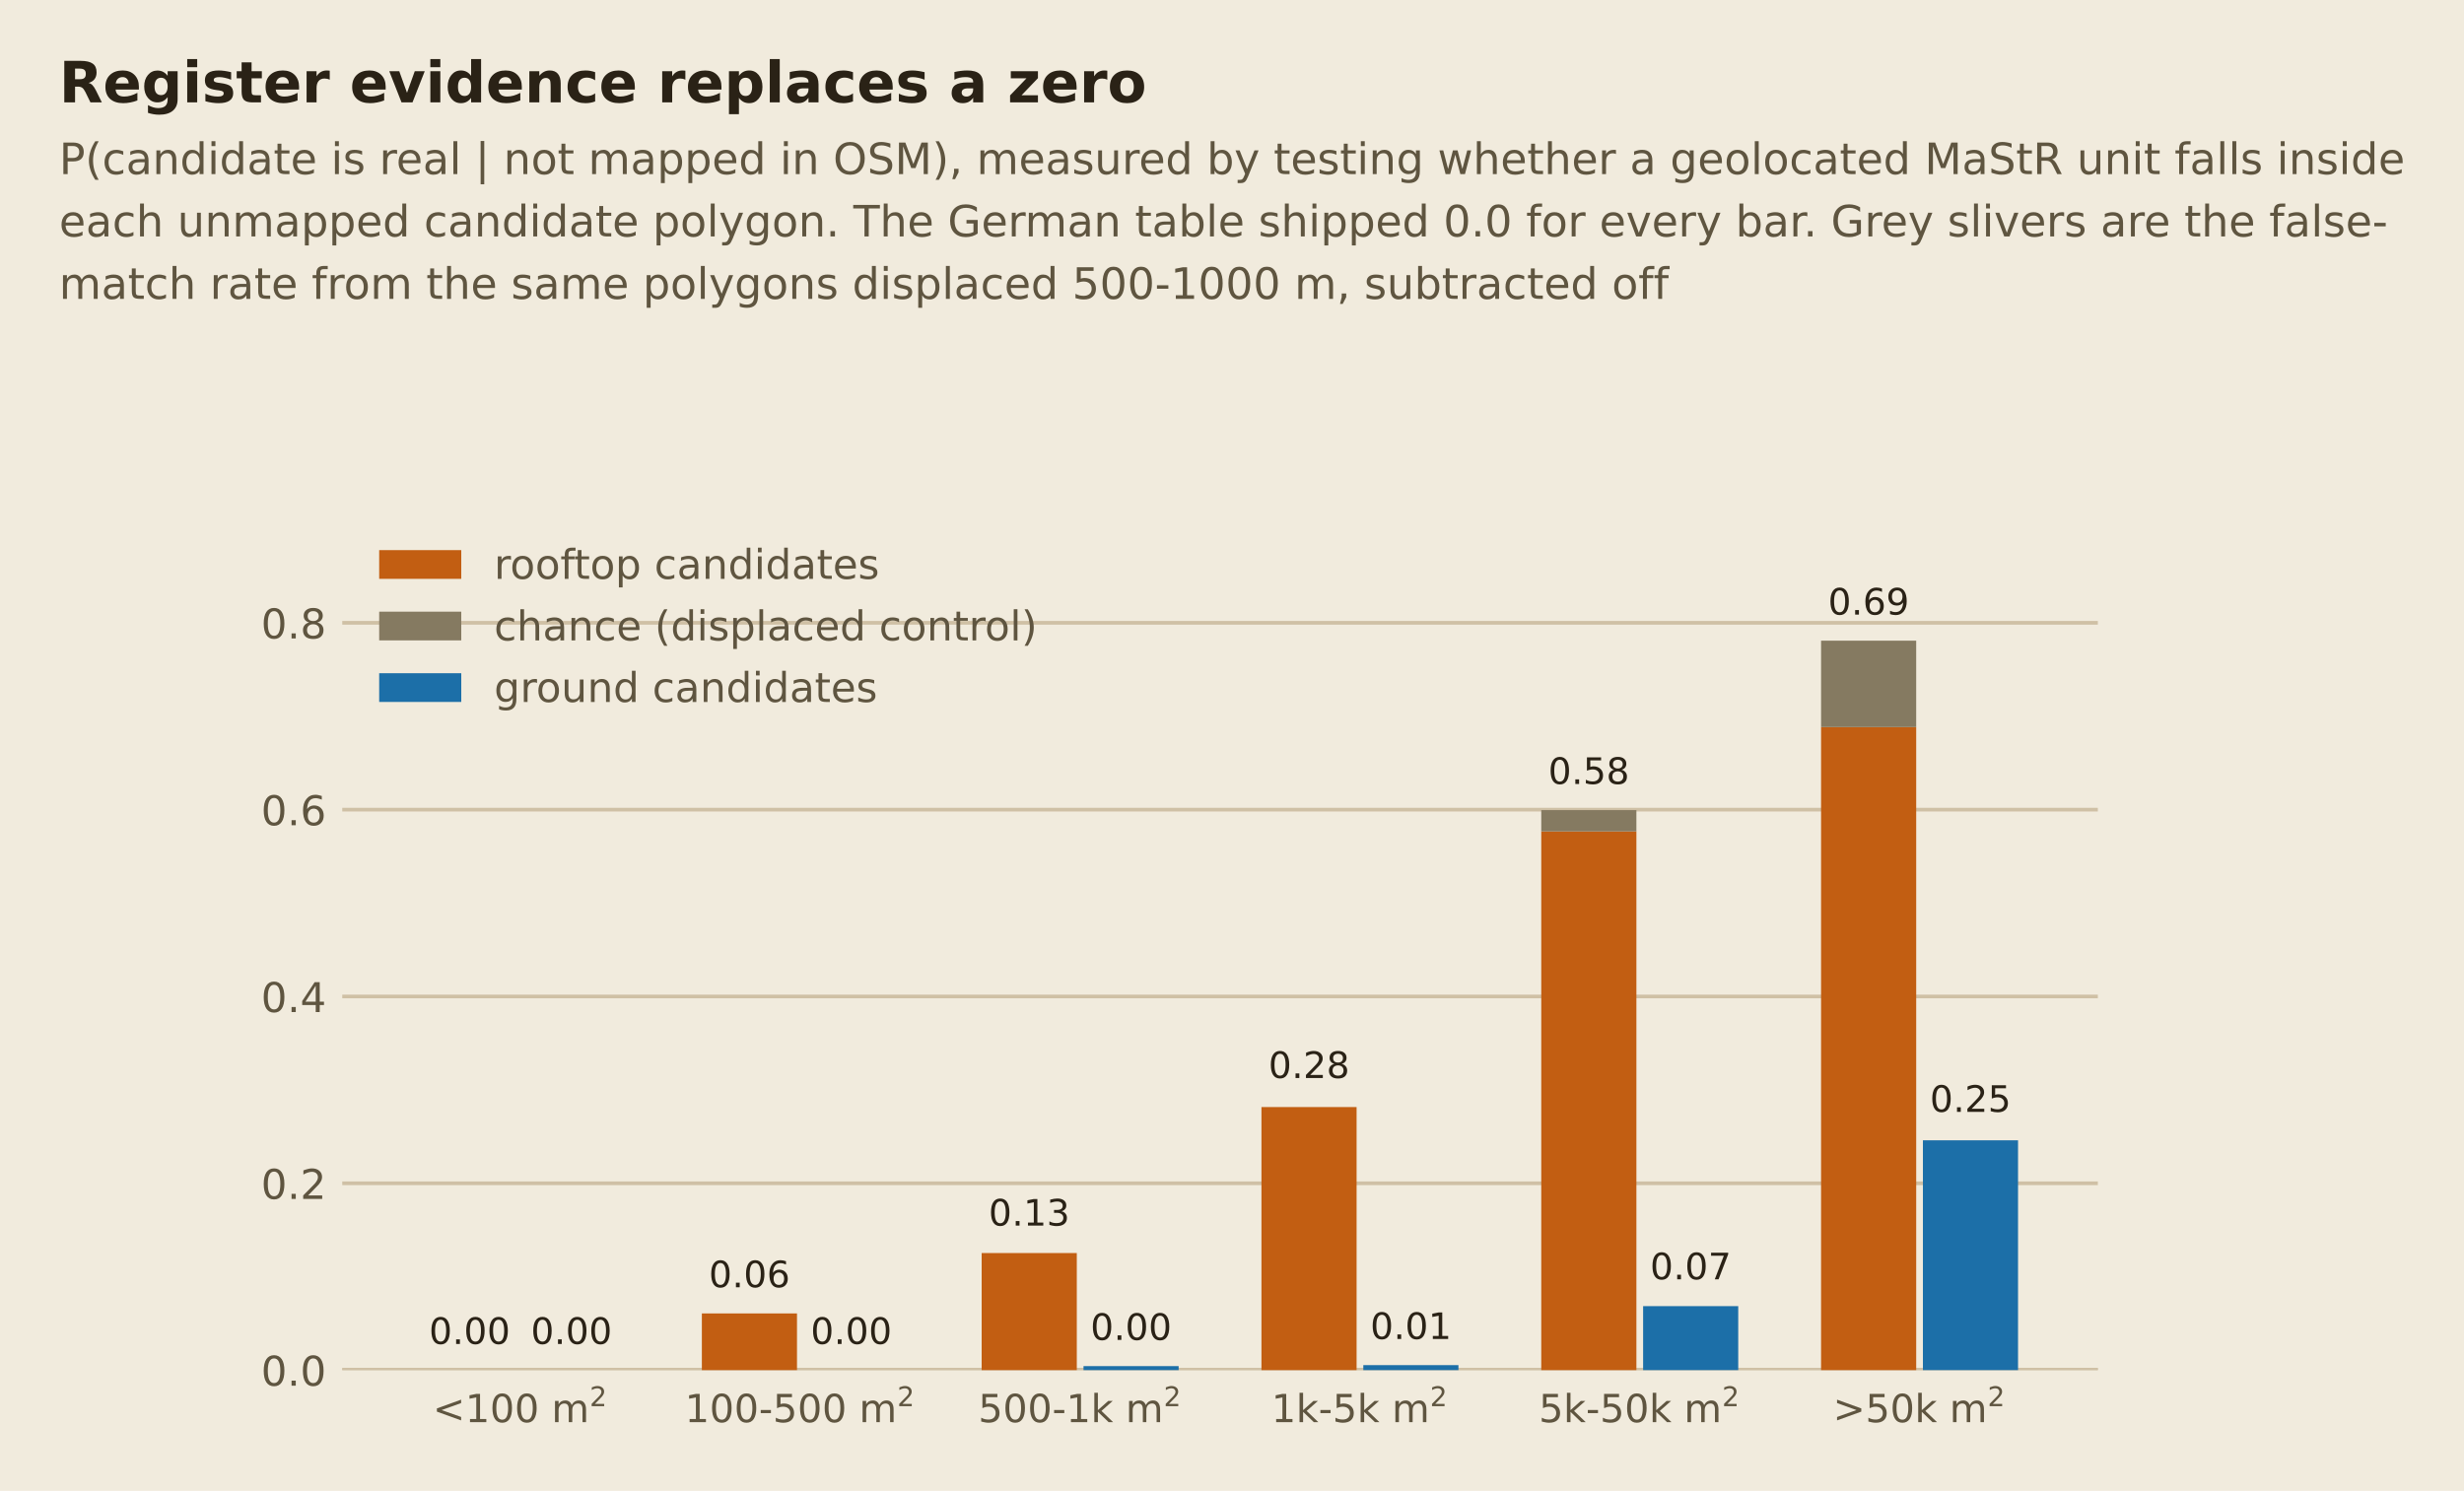
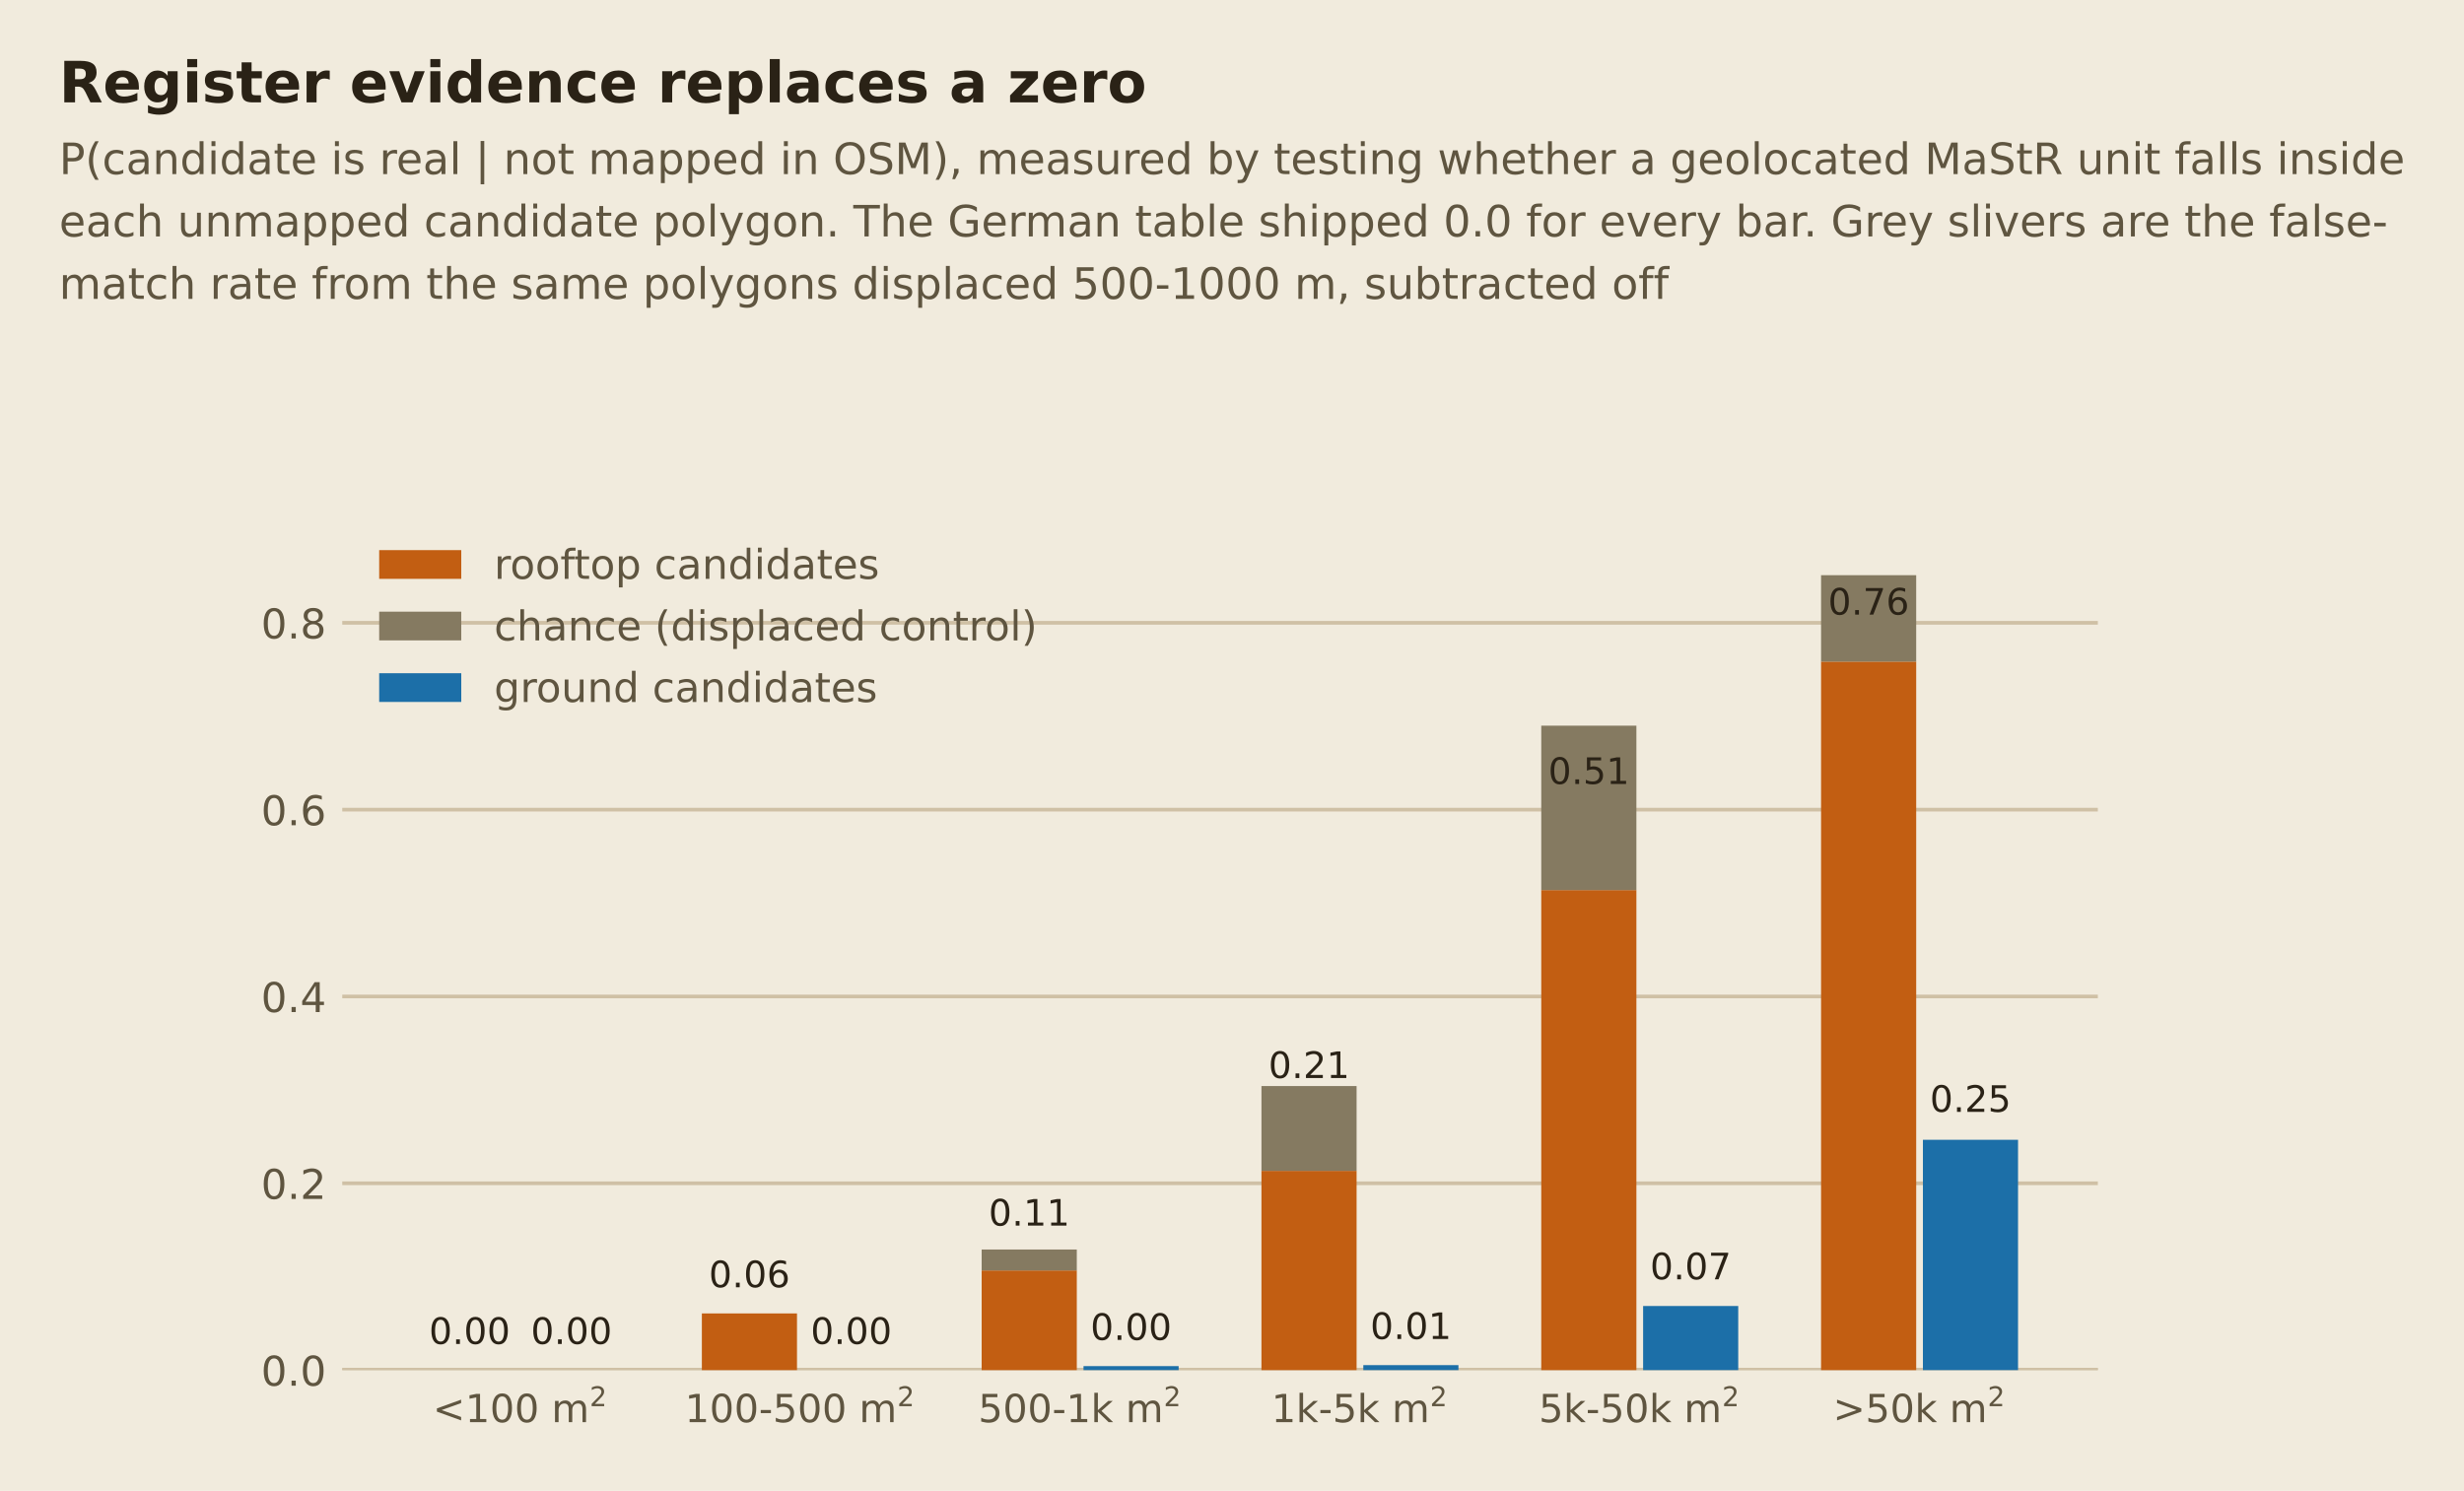
<svg xmlns="http://www.w3.org/2000/svg" width="540.382pt" height="327.014pt" viewBox="0 0 540.382 327.014" version="1.1">
  <defs>
    <style type="text/css">*{stroke-linejoin: round; stroke-linecap: butt}</style>
  </defs>
  <g id="figure_1">
    <g id="patch_1">
      <path d="M 0 327.014  L 540.382 327.014  L 540.382 0  L 0 0  z " style="fill: #f1ebdd" />
    </g>
    <g id="axes_1">
      <g id="patch_2">
        <path d="M 75.06 300.522  L 460.08 300.522  L 460.08 112.026  L 75.06 112.026  z " style="fill: #f1ebdd" />
      </g>
      <g id="matplotlib.axis_1">
        <g id="xtick_1">
          <g id="line2d_1" />
          <g id="text_1">
            <g style="fill: #5f5540" transform="translate(94.90841 312.012)">
              <text>
                <tspan x="0" y="-0.071" style="font-size: 8.5px; font-family: 'DejaVu Sans'; fill: #5f5540">&lt;</tspan>
                <tspan x="7.122" y="-0.071" style="font-size: 8.5px; font-family: 'DejaVu Sans'; fill: #5f5540">1</tspan>
                <tspan x="12.53" y="-0.071" style="font-size: 8.5px; font-family: 'DejaVu Sans'; fill: #5f5540">0</tspan>
                <tspan x="17.938" y="-0.071" style="font-size: 8.5px; font-family: 'DejaVu Sans'; fill: #5f5540">0</tspan>
                <tspan x="23.346" y="-0.071" style="font-size: 8.5px; font-family: 'DejaVu Sans'; fill: #5f5540"> </tspan>
                <tspan x="26.048" y="-0.071" style="font-size: 8.5px; font-family: 'DejaVu Sans'; fill: #5f5540">m</tspan>
                <tspan x="34.409" y="-3.581" style="font-size: 5.95px; font-family: 'DejaVu Sans'; fill: #5f5540">2</tspan>
              </text>
            </g>
          </g>
        </g>
        <g id="xtick_2">
          <g id="line2d_2" />
          <g id="text_2">
            <g style="fill: #5f5540" transform="translate(150.1945 312.012)">
              <text>
                <tspan x="0" y="-0.071" style="font-size: 8.5px; font-family: 'DejaVu Sans'; fill: #5f5540">1</tspan>
                <tspan x="5.408" y="-0.071" style="font-size: 8.5px; font-family: 'DejaVu Sans'; fill: #5f5540">0</tspan>
                <tspan x="10.816" y="-0.071" style="font-size: 8.5px; font-family: 'DejaVu Sans'; fill: #5f5540">0</tspan>
                <tspan x="16.224" y="-0.071" style="font-size: 8.5px; font-family: 'DejaVu Sans'; fill: #5f5540">-</tspan>
                <tspan x="19.291" y="-0.071" style="font-size: 8.5px; font-family: 'DejaVu Sans'; fill: #5f5540">5</tspan>
                <tspan x="24.699" y="-0.071" style="font-size: 8.5px; font-family: 'DejaVu Sans'; fill: #5f5540">0</tspan>
                <tspan x="30.107" y="-0.071" style="font-size: 8.5px; font-family: 'DejaVu Sans'; fill: #5f5540">0</tspan>
                <tspan x="35.515" y="-0.071" style="font-size: 8.5px; font-family: 'DejaVu Sans'; fill: #5f5540"> </tspan>
                <tspan x="38.217" y="-0.071" style="font-size: 8.5px; font-family: 'DejaVu Sans'; fill: #5f5540">m</tspan>
                <tspan x="46.578" y="-3.581" style="font-size: 5.95px; font-family: 'DejaVu Sans'; fill: #5f5540">2</tspan>
              </text>
            </g>
          </g>
        </g>
        <g id="xtick_3">
          <g id="line2d_3" />
          <g id="text_3">
            <g style="fill: #5f5540" transform="translate(214.5332 312.012)">
              <text>
                <tspan x="0" y="-0.071" style="font-size: 8.5px; font-family: 'DejaVu Sans'; fill: #5f5540">5</tspan>
                <tspan x="5.408" y="-0.071" style="font-size: 8.5px; font-family: 'DejaVu Sans'; fill: #5f5540">0</tspan>
                <tspan x="10.816" y="-0.071" style="font-size: 8.5px; font-family: 'DejaVu Sans'; fill: #5f5540">0</tspan>
                <tspan x="16.224" y="-0.071" style="font-size: 8.5px; font-family: 'DejaVu Sans'; fill: #5f5540">-</tspan>
                <tspan x="19.291" y="-0.071" style="font-size: 8.5px; font-family: 'DejaVu Sans'; fill: #5f5540">1</tspan>
                <tspan x="24.699" y="-0.071" style="font-size: 8.5px; font-family: 'DejaVu Sans'; fill: #5f5540">k</tspan>
                <tspan x="29.621" y="-0.071" style="font-size: 8.5px; font-family: 'DejaVu Sans'; fill: #5f5540"> </tspan>
                <tspan x="32.323" y="-0.071" style="font-size: 8.5px; font-family: 'DejaVu Sans'; fill: #5f5540">m</tspan>
                <tspan x="40.685" y="-3.581" style="font-size: 5.95px; font-family: 'DejaVu Sans'; fill: #5f5540">2</tspan>
              </text>
            </g>
          </g>
        </g>
        <g id="xtick_4">
          <g id="line2d_4" />
          <g id="text_4">
            <g style="fill: #5f5540" transform="translate(278.8293 312.012)">
              <text>
                <tspan x="0" y="-0.071" style="font-size: 8.5px; font-family: 'DejaVu Sans'; fill: #5f5540">1</tspan>
                <tspan x="5.408" y="-0.071" style="font-size: 8.5px; font-family: 'DejaVu Sans'; fill: #5f5540">k</tspan>
                <tspan x="10.33" y="-0.071" style="font-size: 8.5px; font-family: 'DejaVu Sans'; fill: #5f5540">-</tspan>
                <tspan x="13.397" y="-0.071" style="font-size: 8.5px; font-family: 'DejaVu Sans'; fill: #5f5540">5</tspan>
                <tspan x="18.805" y="-0.071" style="font-size: 8.5px; font-family: 'DejaVu Sans'; fill: #5f5540">k</tspan>
                <tspan x="23.728" y="-0.071" style="font-size: 8.5px; font-family: 'DejaVu Sans'; fill: #5f5540"> </tspan>
                <tspan x="26.43" y="-0.071" style="font-size: 8.5px; font-family: 'DejaVu Sans'; fill: #5f5540">m</tspan>
                <tspan x="34.791" y="-3.581" style="font-size: 5.95px; font-family: 'DejaVu Sans'; fill: #5f5540">2</tspan>
              </text>
            </g>
          </g>
        </g>
        <g id="xtick_5">
          <g id="line2d_5" />
          <g id="text_5">
            <g style="fill: #5f5540" transform="translate(337.473 312.012)">
              <text>
                <tspan x="0" y="-0.071" style="font-size: 8.5px; font-family: 'DejaVu Sans'; fill: #5f5540">5</tspan>
                <tspan x="5.408" y="-0.071" style="font-size: 8.5px; font-family: 'DejaVu Sans'; fill: #5f5540">k</tspan>
                <tspan x="10.33" y="-0.071" style="font-size: 8.5px; font-family: 'DejaVu Sans'; fill: #5f5540">-</tspan>
                <tspan x="13.397" y="-0.071" style="font-size: 8.5px; font-family: 'DejaVu Sans'; fill: #5f5540">5</tspan>
                <tspan x="18.805" y="-0.071" style="font-size: 8.5px; font-family: 'DejaVu Sans'; fill: #5f5540">0</tspan>
                <tspan x="24.213" y="-0.071" style="font-size: 8.5px; font-family: 'DejaVu Sans'; fill: #5f5540">k</tspan>
                <tspan x="29.136" y="-0.071" style="font-size: 8.5px; font-family: 'DejaVu Sans'; fill: #5f5540"> </tspan>
                <tspan x="31.838" y="-0.071" style="font-size: 8.5px; font-family: 'DejaVu Sans'; fill: #5f5540">m</tspan>
                <tspan x="40.199" y="-3.581" style="font-size: 5.95px; font-family: 'DejaVu Sans'; fill: #5f5540">2</tspan>
              </text>
            </g>
          </g>
        </g>
        <g id="xtick_6">
          <g id="line2d_6" />
          <g id="text_6">
            <g style="fill: #5f5540" transform="translate(401.9816 312.012)">
              <text>
                <tspan x="0" y="-0.071" style="font-size: 8.5px; font-family: 'DejaVu Sans'; fill: #5f5540">&gt;</tspan>
                <tspan x="7.122" y="-0.071" style="font-size: 8.5px; font-family: 'DejaVu Sans'; fill: #5f5540">5</tspan>
                <tspan x="12.53" y="-0.071" style="font-size: 8.5px; font-family: 'DejaVu Sans'; fill: #5f5540">0</tspan>
                <tspan x="17.938" y="-0.071" style="font-size: 8.5px; font-family: 'DejaVu Sans'; fill: #5f5540">k</tspan>
                <tspan x="22.86" y="-0.071" style="font-size: 8.5px; font-family: 'DejaVu Sans'; fill: #5f5540"> </tspan>
                <tspan x="25.562" y="-0.071" style="font-size: 8.5px; font-family: 'DejaVu Sans'; fill: #5f5540">m</tspan>
                <tspan x="33.924" y="-3.581" style="font-size: 5.95px; font-family: 'DejaVu Sans'; fill: #5f5540">2</tspan>
              </text>
            </g>
          </g>
        </g>
      </g>
      <g id="matplotlib.axis_2">
        <g id="ytick_1">
          <g id="line2d_7">
-             <path d="M 75.06 300.522  L 460.08 300.522  " clip-path="url(#pd171292c6f)" style="fill: none; stroke: #cfc0a5; stroke-width: 0.8; stroke-linecap: square" />
+             <path d="M 75.06 300.522  L 460.08 300.522  " clip-path="url(#p67f19fdd00)" style="fill: none; stroke: #cfc0a5; stroke-width: 0.8; stroke-linecap: square" />
          </g>
          <g id="line2d_8" />
          <g id="text_7">
            <text style="font-size: 9px; font-family: 'DejaVu Sans'; text-anchor: end; fill: #5f5540" x="71.56" y="303.941" transform="rotate(-0 71.56 303.941)">0.0</text>
          </g>
        </g>
        <g id="ytick_2">
          <g id="line2d_9">
-             <path d="M 75.06 259.545  L 460.08 259.545  " clip-path="url(#pd171292c6f)" style="fill: none; stroke: #cfc0a5; stroke-width: 0.8; stroke-linecap: square" />
+             <path d="M 75.06 259.545  L 460.08 259.545  " clip-path="url(#p67f19fdd00)" style="fill: none; stroke: #cfc0a5; stroke-width: 0.8; stroke-linecap: square" />
          </g>
          <g id="line2d_10" />
          <g id="text_8">
            <text style="font-size: 9px; font-family: 'DejaVu Sans'; text-anchor: end; fill: #5f5540" x="71.56" y="262.964" transform="rotate(-0 71.56 262.9636)">0.2</text>
          </g>
        </g>
        <g id="ytick_3">
          <g id="line2d_11">
-             <path d="M 75.06 218.567  L 460.08 218.567  " clip-path="url(#pd171292c6f)" style="fill: none; stroke: #cfc0a5; stroke-width: 0.8; stroke-linecap: square" />
+             <path d="M 75.06 218.567  L 460.08 218.567  " clip-path="url(#p67f19fdd00)" style="fill: none; stroke: #cfc0a5; stroke-width: 0.8; stroke-linecap: square" />
          </g>
          <g id="line2d_12" />
          <g id="text_9">
            <text style="font-size: 9px; font-family: 'DejaVu Sans'; text-anchor: end; fill: #5f5540" x="71.56" y="221.986" transform="rotate(-0 71.56 221.9862)">0.4</text>
          </g>
        </g>
        <g id="ytick_4">
          <g id="line2d_13">
-             <path d="M 75.06 177.59  L 460.08 177.59  " clip-path="url(#pd171292c6f)" style="fill: none; stroke: #cfc0a5; stroke-width: 0.8; stroke-linecap: square" />
+             <path d="M 75.06 177.59  L 460.08 177.59  " clip-path="url(#p67f19fdd00)" style="fill: none; stroke: #cfc0a5; stroke-width: 0.8; stroke-linecap: square" />
          </g>
          <g id="line2d_14" />
          <g id="text_10">
            <text style="font-size: 9px; font-family: 'DejaVu Sans'; text-anchor: end; fill: #5f5540" x="71.56" y="181.009" transform="rotate(-0 71.56 181.0088)">0.6</text>
          </g>
        </g>
        <g id="ytick_5">
          <g id="line2d_15">
-             <path d="M 75.06 136.612  L 460.08 136.612  " clip-path="url(#pd171292c6f)" style="fill: none; stroke: #cfc0a5; stroke-width: 0.8; stroke-linecap: square" />
+             <path d="M 75.06 136.612  L 460.08 136.612  " clip-path="url(#p67f19fdd00)" style="fill: none; stroke: #cfc0a5; stroke-width: 0.8; stroke-linecap: square" />
          </g>
          <g id="line2d_16" />
          <g id="text_11">
            <text style="font-size: 9px; font-family: 'DejaVu Sans'; text-anchor: end; fill: #5f5540" x="71.56" y="140.031" transform="rotate(-0 71.56 140.0314)">0.8</text>
          </g>
        </g>
      </g>
      <g id="line2d_17">
-         <path d="M 75.06 300.522  L 460.08 300.522  " clip-path="url(#pd171292c6f)" style="fill: none; stroke: #cfc0a5; stroke-linecap: square" />
+         <path d="M 75.06 300.522  L 460.08 300.522  " clip-path="url(#p67f19fdd00)" style="fill: none; stroke: #cfc0a5; stroke-linecap: square" />
      </g>
      <g id="patch_3">
-         <path d="M 92.561 300.522  L 113.425 300.522  L 113.425 300.522  L 92.561 300.522  z " clip-path="url(#pd171292c6f)" style="fill: #c25e12" />
+         <path d="M 92.561 300.522  L 113.425 300.522  L 113.425 300.522  L 92.561 300.522  z " clip-path="url(#p67f19fdd00)" style="fill: #c25e12" />
      </g>
      <g id="text_12">
        <text style="font-size: 8px; font-family: 'DejaVu Sans'; text-anchor: middle; fill: #2a2216" x="102.993" y="294.785" transform="rotate(-0 102.9927 294.7852)">0.00</text>
      </g>
      <g id="patch_4">
-         <path d="M 153.925 300.522  L 174.788 300.522  L 174.788 288.085  L 153.925 288.085  z " clip-path="url(#pd171292c6f)" style="fill: #c25e12" />
+         <path d="M 153.925 300.522  L 174.788 300.522  L 174.788 288.085  L 153.925 288.085  z " clip-path="url(#p67f19fdd00)" style="fill: #c25e12" />
      </g>
      <g id="text_13">
        <text style="font-size: 8px; font-family: 'DejaVu Sans'; text-anchor: middle; fill: #2a2216" x="164.356" y="282.349" transform="rotate(-0 164.3564 282.3486)">0.06</text>
      </g>
      <g id="patch_5">
-         <path d="M 215.288 300.522  L 236.152 300.522  L 236.152 274.85  L 215.288 274.85  z " clip-path="url(#pd171292c6f)" style="fill: #c25e12" />
+         <path d="M 215.288 300.522  L 236.152 300.522  L 236.152 278.661  L 215.288 278.661  z " clip-path="url(#p67f19fdd00)" style="fill: #c25e12" />
+       </g>
+       <g id="patch_6">
+         <path d="M 215.288 278.661  L 236.152 278.661  L 236.152 274.071  L 215.288 274.071  z " clip-path="url(#p67f19fdd00)" style="fill: #857a61" />
      </g>
      <g id="text_14">
-         <text style="font-size: 8px; font-family: 'DejaVu Sans'; text-anchor: middle; fill: #2a2216" x="225.72" y="268.826" transform="rotate(-0 225.72 268.826)">0.13</text>
-       </g>
-       <g id="patch_6">
-         <path d="M 276.652 300.522  L 297.515 300.522  L 297.515 242.826  L 276.652 242.826  z " clip-path="url(#pd171292c6f)" style="fill: #c25e12" />
+         <text style="font-size: 8px; font-family: 'DejaVu Sans'; text-anchor: middle; fill: #2a2216" x="225.72" y="268.826" transform="rotate(-0 225.72 268.826)">0.11</text>
+       </g>
+       <g id="patch_7">
+         <path d="M 276.652 300.522  L 297.515 300.522  L 297.515 256.82  L 276.652 256.82  z " clip-path="url(#p67f19fdd00)" style="fill: #c25e12" />
+       </g>
+       <g id="patch_8">
+         <path d="M 276.652 256.82  L 297.515 256.82  L 297.515 238.216  L 276.652 238.216  z " clip-path="url(#p67f19fdd00)" style="fill: #857a61" />
      </g>
      <g id="text_15">
-         <text style="font-size: 8px; font-family: 'DejaVu Sans'; text-anchor: middle; fill: #2a2216" x="287.084" y="236.454" transform="rotate(-0 287.0836 236.4539)">0.28</text>
-       </g>
-       <g id="patch_7">
-         <path d="M 338.015 300.522  L 358.879 300.522  L 358.879 182.364  L 338.015 182.364  z " clip-path="url(#pd171292c6f)" style="fill: #c25e12" />
-       </g>
-       <g id="patch_8">
-         <path d="M 338.015 182.364  L 358.879 182.364  L 358.879 177.692  L 338.015 177.692  z " clip-path="url(#pd171292c6f)" style="fill: #857a61" />
+         <text style="font-size: 8px; font-family: 'DejaVu Sans'; text-anchor: middle; fill: #2a2216" x="287.084" y="236.454" transform="rotate(-0 287.0836 236.4539)">0.21</text>
+       </g>
+       <g id="patch_9">
+         <path d="M 338.015 300.522  L 358.879 300.522  L 358.879 195.231  L 338.015 195.231  z " clip-path="url(#p67f19fdd00)" style="fill: #c25e12" />
+       </g>
+       <g id="patch_10">
+         <path d="M 338.015 195.231  L 358.879 195.231  L 358.879 159.171  L 338.015 159.171  z " clip-path="url(#p67f19fdd00)" style="fill: #857a61" />
      </g>
      <g id="text_16">
-         <text style="font-size: 8px; font-family: 'DejaVu Sans'; text-anchor: middle; fill: #2a2216" x="348.447" y="171.955" transform="rotate(-0 348.4473 171.9555)">0.58</text>
-       </g>
-       <g id="patch_9">
-         <path d="M 399.379 300.522  L 420.243 300.522  L 420.243 159.478  L 399.379 159.478  z " clip-path="url(#pd171292c6f)" style="fill: #c25e12" />
-       </g>
-       <g id="patch_10">
-         <path d="M 399.379 159.478  L 420.243 159.478  L 420.243 140.526  L 399.379 140.526  z " clip-path="url(#pd171292c6f)" style="fill: #857a61" />
+         <text style="font-size: 8px; font-family: 'DejaVu Sans'; text-anchor: middle; fill: #2a2216" x="348.447" y="171.955" transform="rotate(-0 348.4473 171.9555)">0.51</text>
+       </g>
+       <g id="patch_11">
+         <path d="M 399.379 300.522  L 420.243 300.522  L 420.243 145.115  L 399.379 145.115  z " clip-path="url(#p67f19fdd00)" style="fill: #c25e12" />
+       </g>
+       <g id="patch_12">
+         <path d="M 399.379 145.115  L 420.243 145.115  L 420.243 126.163  L 399.379 126.163  z " clip-path="url(#p67f19fdd00)" style="fill: #857a61" />
      </g>
      <g id="text_17">
-         <text style="font-size: 8px; font-family: 'DejaVu Sans'; text-anchor: middle; fill: #2a2216" x="409.811" y="134.809" transform="rotate(-0 409.8109 134.8095)">0.69</text>
-       </g>
-       <g id="patch_11">
-         <path d="M 114.897 300.522  L 135.761 300.522  L 135.761 300.522  L 114.897 300.522  z " clip-path="url(#pd171292c6f)" style="fill: #1c6fa8" />
+         <text style="font-size: 8px; font-family: 'DejaVu Sans'; text-anchor: middle; fill: #2a2216" x="409.811" y="134.809" transform="rotate(-0 409.8109 134.8095)">0.76</text>
+       </g>
+       <g id="patch_13">
+         <path d="M 114.897 300.522  L 135.761 300.522  L 135.761 300.522  L 114.897 300.522  z " clip-path="url(#p67f19fdd00)" style="fill: #1c6fa8" />
      </g>
      <g id="text_18">
        <text style="font-size: 8px; font-family: 'DejaVu Sans'; text-anchor: middle; fill: #2a2216" x="125.329" y="294.785" transform="rotate(-0 125.3291 294.7852)">0.00</text>
      </g>
-       <g id="patch_12">
-         <path d="M 176.261 300.522  L 197.125 300.522  L 197.125 300.522  L 176.261 300.522  z " clip-path="url(#pd171292c6f)" style="fill: #1c6fa8" />
+       <g id="patch_14">
+         <path d="M 176.261 300.522  L 197.125 300.522  L 197.125 300.522  L 176.261 300.522  z " clip-path="url(#p67f19fdd00)" style="fill: #1c6fa8" />
      </g>
      <g id="text_19">
        <text style="font-size: 8px; font-family: 'DejaVu Sans'; text-anchor: middle; fill: #2a2216" x="186.693" y="294.785" transform="rotate(-0 186.6927 294.7852)">0.00</text>
      </g>
-       <g id="patch_13">
-         <path d="M 237.625 300.522  L 258.488 300.522  L 258.488 299.641  L 237.625 299.641  z " clip-path="url(#pd171292c6f)" style="fill: #1c6fa8" />
+       <g id="patch_15">
+         <path d="M 237.625 300.522  L 258.488 300.522  L 258.488 299.641  L 237.625 299.641  z " clip-path="url(#p67f19fdd00)" style="fill: #1c6fa8" />
      </g>
      <g id="text_20">
        <text style="font-size: 8px; font-family: 'DejaVu Sans'; text-anchor: middle; fill: #2a2216" x="248.056" y="293.904" transform="rotate(-0 248.0564 293.9042)">0.00</text>
      </g>
-       <g id="patch_14">
-         <path d="M 298.988 300.522  L 319.852 300.522  L 319.852 299.436  L 298.988 299.436  z " clip-path="url(#pd171292c6f)" style="fill: #1c6fa8" />
+       <g id="patch_16">
+         <path d="M 298.988 300.522  L 319.852 300.522  L 319.852 299.436  L 298.988 299.436  z " clip-path="url(#p67f19fdd00)" style="fill: #1c6fa8" />
      </g>
      <g id="text_21">
        <text style="font-size: 8px; font-family: 'DejaVu Sans'; text-anchor: middle; fill: #2a2216" x="309.42" y="293.699" transform="rotate(-0 309.42 293.6993)">0.01</text>
      </g>
-       <g id="patch_15">
-         <path d="M 360.352 300.522  L 381.215 300.522  L 381.215 286.487  L 360.352 286.487  z " clip-path="url(#pd171292c6f)" style="fill: #1c6fa8" />
+       <g id="patch_17">
+         <path d="M 360.352 300.522  L 381.215 300.522  L 381.215 286.467  L 360.352 286.467  z " clip-path="url(#p67f19fdd00)" style="fill: #1c6fa8" />
      </g>
      <g id="text_22">
        <text style="font-size: 8px; font-family: 'DejaVu Sans'; text-anchor: middle; fill: #2a2216" x="370.784" y="280.607" transform="rotate(-0 370.7836 280.607)">0.07</text>
      </g>
-       <g id="patch_16">
-         <path d="M 421.715 300.522  L 442.579 300.522  L 442.579 250.12  L 421.715 250.12  z " clip-path="url(#pd171292c6f)" style="fill: #1c6fa8" />
+       <g id="patch_18">
+         <path d="M 421.715 300.522  L 442.579 300.522  L 442.579 249.997  L 421.715 249.997  z " clip-path="url(#p67f19fdd00)" style="fill: #1c6fa8" />
      </g>
      <g id="text_23">
        <text style="font-size: 8px; font-family: 'DejaVu Sans'; text-anchor: middle; fill: #2a2216" x="432.147" y="243.871" transform="rotate(-0 432.1473 243.8708)">0.25</text>
      </g>
      <g id="legend_1">
-         <g id="patch_17">
+         <g id="patch_19">
          <path d="M 83.16 126.965  L 101.16 126.965  L 101.16 120.665  L 83.16 120.665  z " style="fill: #c25e12" />
        </g>
        <g id="text_24">
          <text style="font-size: 9px; font-family: 'DejaVu Sans'; text-anchor: start; fill: #5f5540" x="108.36" y="126.965" transform="rotate(-0 108.36 126.9646)">rooftop candidates</text>
        </g>
-         <g id="patch_18">
+         <g id="patch_20">
          <path d="M 83.16 140.465  L 101.16 140.465  L 101.16 134.165  L 83.16 134.165  z " style="fill: #857a61" />
        </g>
        <g id="text_25">
          <text style="font-size: 9px; font-family: 'DejaVu Sans'; text-anchor: start; fill: #5f5540" x="108.36" y="140.465" transform="rotate(-0 108.36 140.4653)">chance (displaced control)</text>
        </g>
-         <g id="patch_19">
+         <g id="patch_21">
          <path d="M 83.16 153.966  L 101.16 153.966  L 101.16 147.666  L 83.16 147.666  z " style="fill: #1c6fa8" />
        </g>
        <g id="text_26">
          <text style="font-size: 9px; font-family: 'DejaVu Sans'; text-anchor: start; fill: #5f5540" x="108.36" y="153.966" transform="rotate(-0 108.36 153.966)">ground candidates</text>
        </g>
      </g>
    </g>
    <g id="text_27">
      <text style="font-weight: 700; font-size: 12.5px; font-family: 'DejaVu Sans'; text-anchor: start; fill: #2a2216" x="12.96" y="22.458" transform="rotate(-0 12.96 22.45805)">Register evidence replaces a zero</text>
    </g>
    <g id="text_28">
      <text style="font-size: 9.5px; font-family: 'DejaVu Sans'; text-anchor: start; fill: #5f5540" x="12.96" y="38.19" transform="rotate(-0 12.96 38.19005)">P(candidate is real | not mapped in OSM), measured by testing whether a geolocated MaStR unit falls inside</text>
    </g>
    <g id="text_29">
      <text style="font-size: 9.5px; font-family: 'DejaVu Sans'; text-anchor: start; fill: #5f5540" x="12.96" y="51.87" transform="rotate(-0 12.96 51.87005)">each unmapped candidate polygon. The German table shipped 0.0 for every bar. Grey slivers are the false-</text>
    </g>
    <g id="text_30">
      <text style="font-size: 9.5px; font-family: 'DejaVu Sans'; text-anchor: start; fill: #5f5540" x="12.96" y="65.55" transform="rotate(-0 12.96 65.55005)">match rate from the same polygons displaced 500-1000 m, subtracted off</text>
    </g>
  </g>
  <defs>
-     <clipPath id="pd171292c6f">
+     <clipPath id="p67f19fdd00">
      <rect x="75.06" y="112.026" width="385.02" height="188.496" />
    </clipPath>
  </defs>
</svg>
